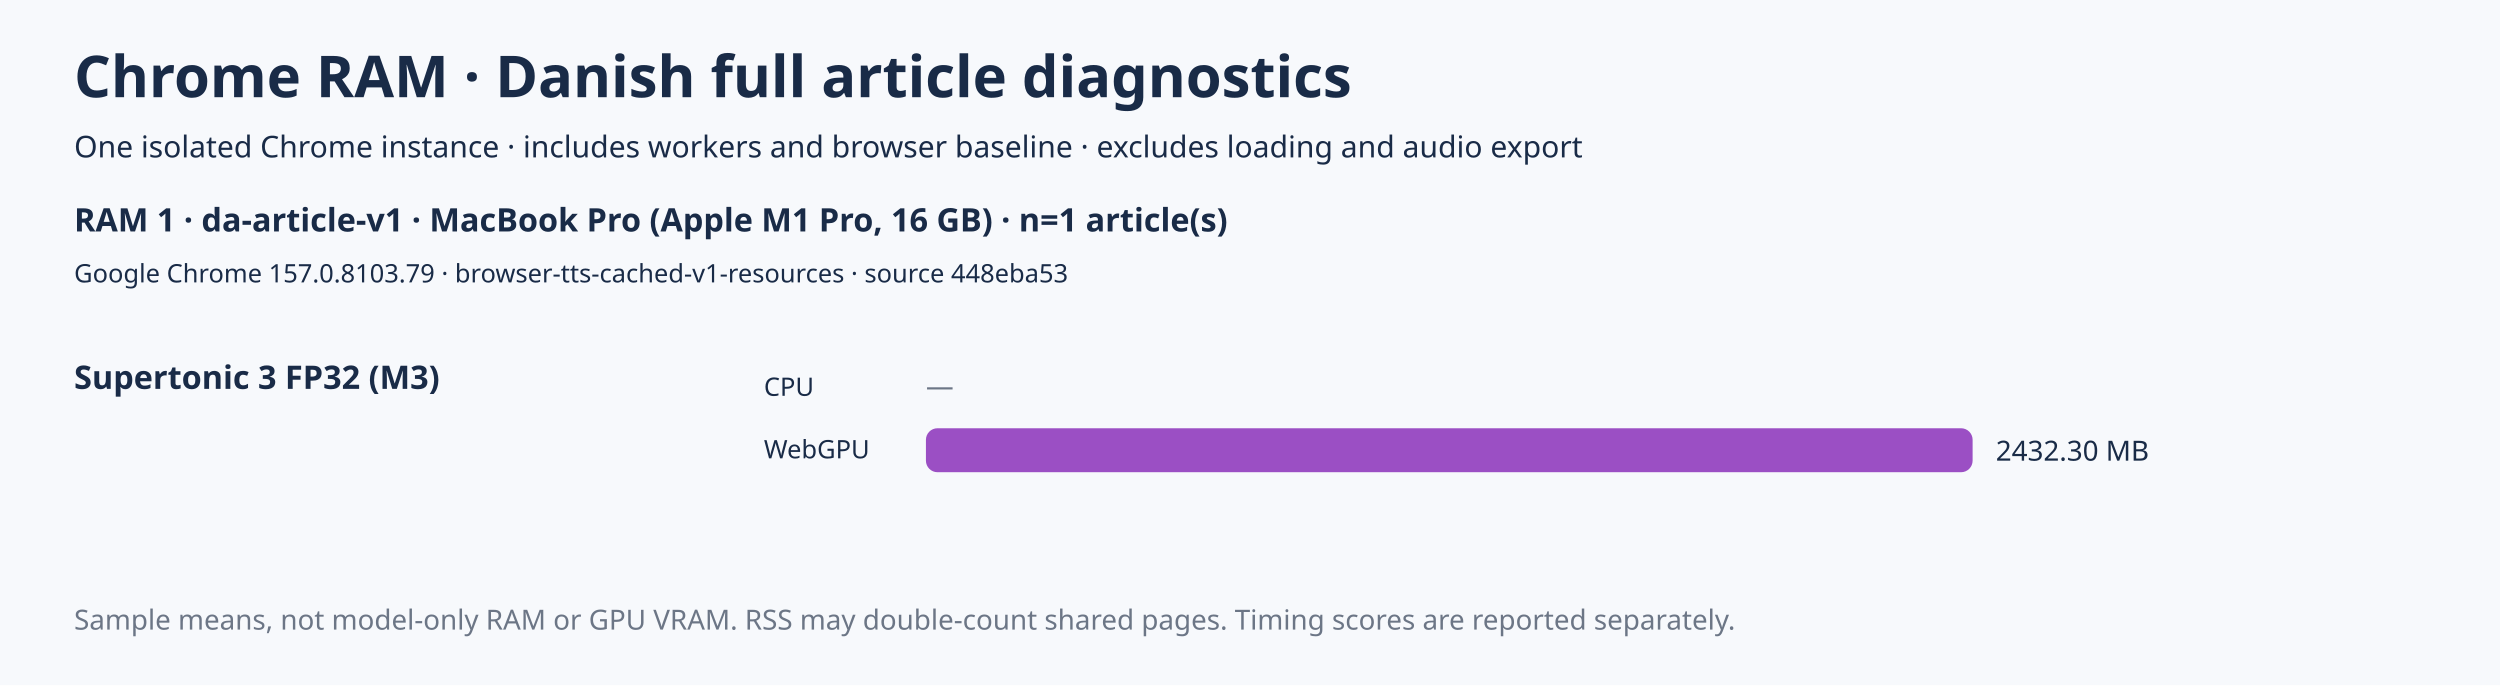
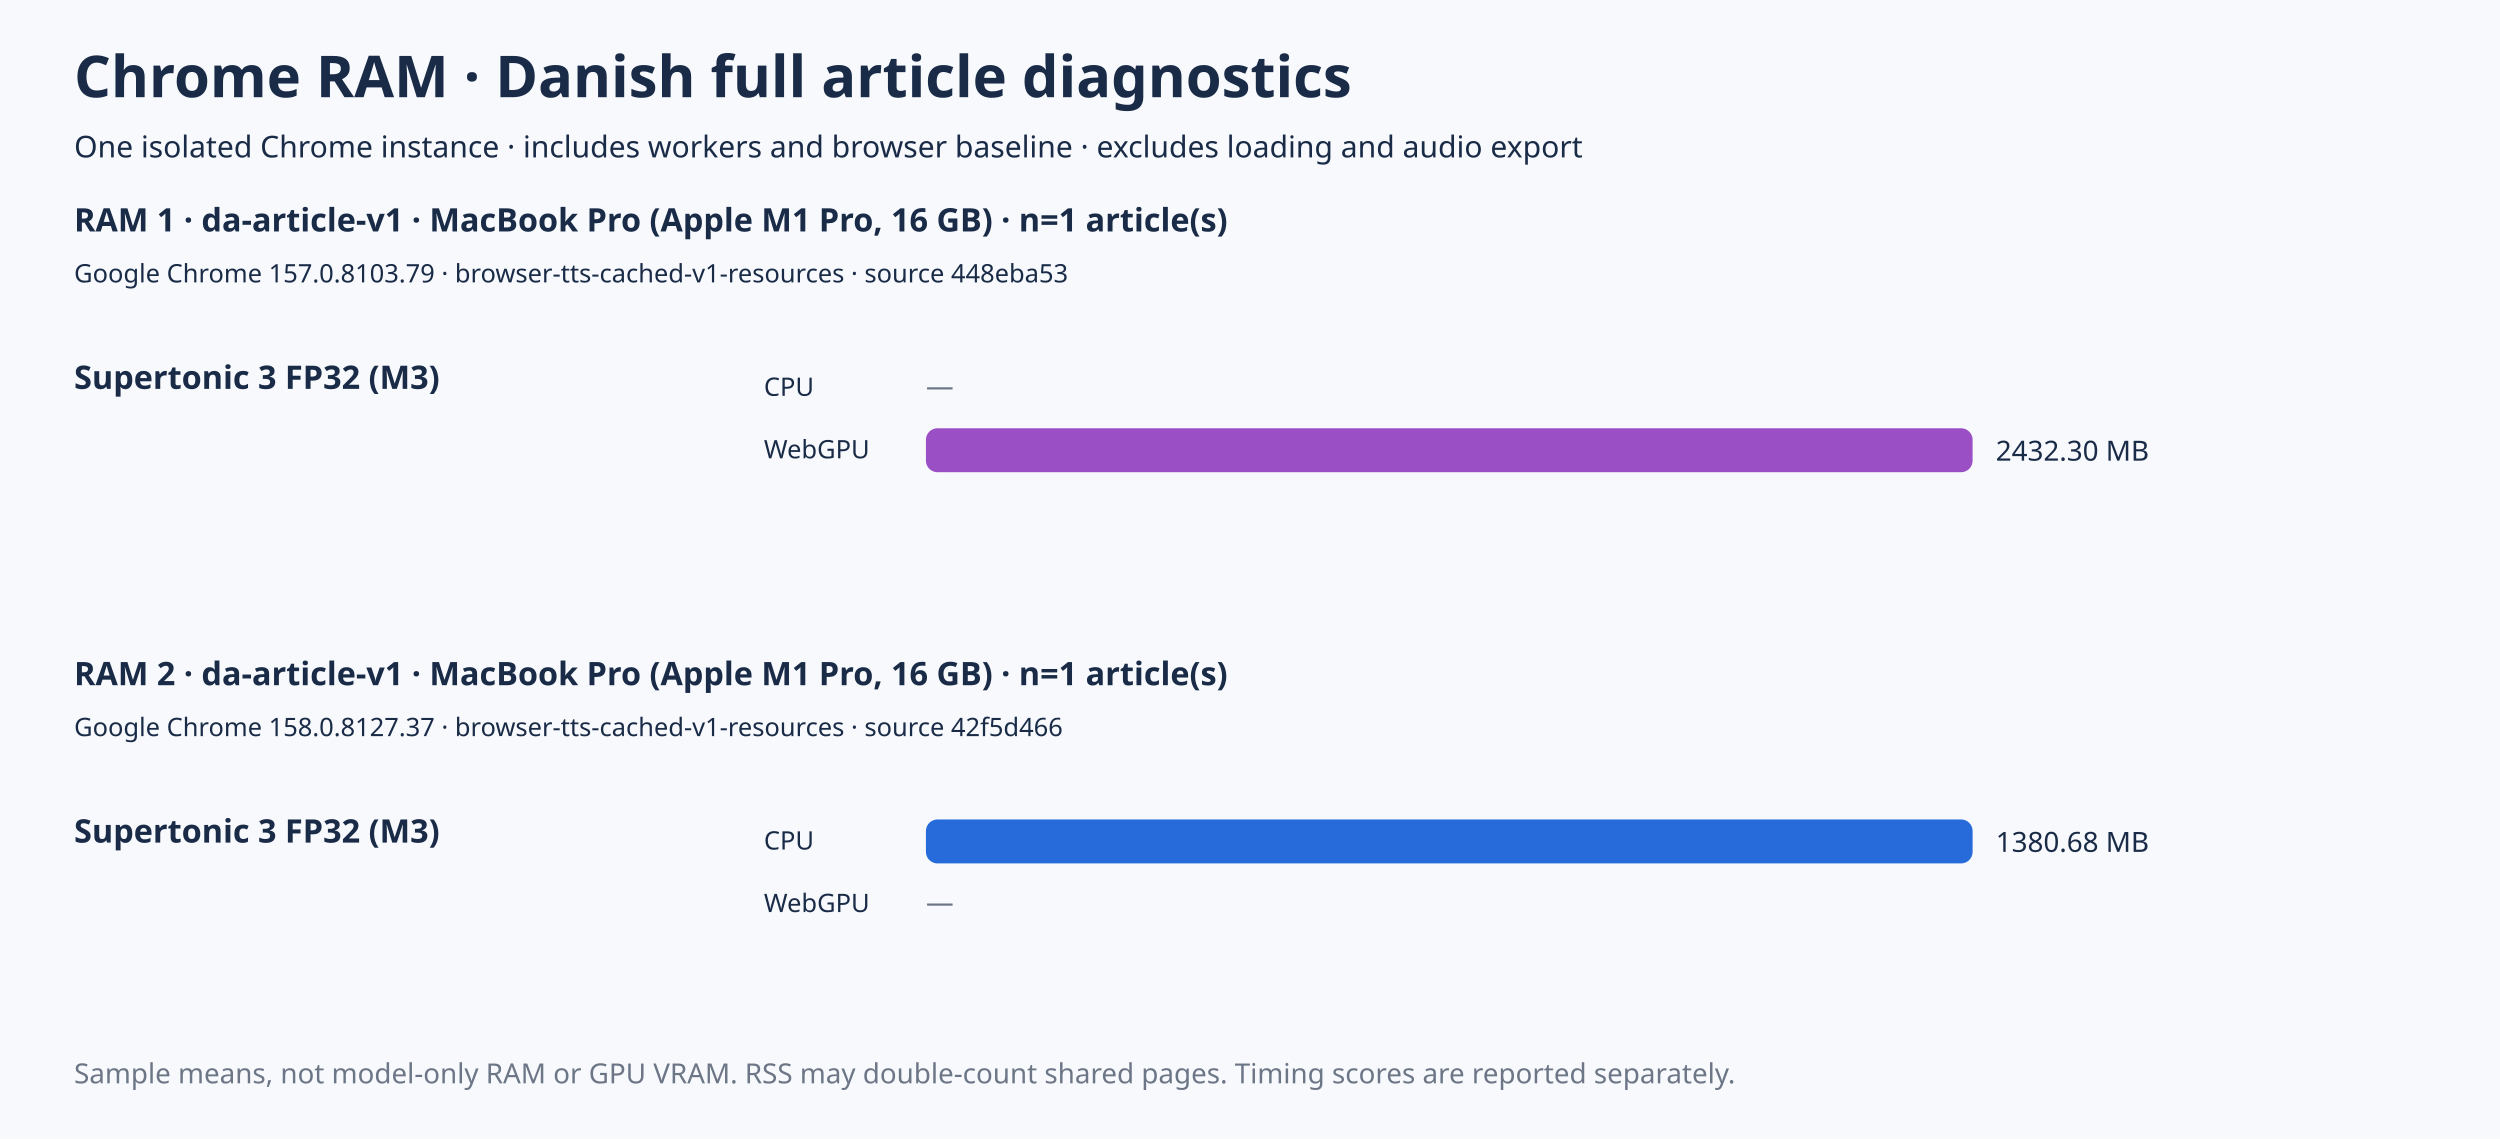
- <svg xmlns="http://www.w3.org/2000/svg" width="1080" height="296" viewBox="0 0 1080 296" role="img" aria-labelledby="title desc">
+ <svg xmlns="http://www.w3.org/2000/svg" width="1080" height="492" viewBox="0 0 1080 492" role="img" aria-labelledby="title desc">
  <rect width="100%" height="100%" fill="#f7f9fc" />
  <g font-family="system-ui,sans-serif" fill="#192b47">
    <text x="32" y="42" font-size="25" font-weight="700">Chrome RAM · Danish full article diagnostics</text>
    <text x="32" y="68" font-size="13">One isolated Chrome instance · includes workers and browser baseline · excludes loading and audio export</text>
    <text x="32" y="100" font-size="14" font-weight="700">RAM 1 · da-article-v1 · MacBook Pro (Apple M1 Pro, 16 GB) · n=1 article(s)</text>
    <text x="32" y="122" font-size="11">Google Chrome 157.0.8103.79 · browser-tts-cached-v1-resources · source 448eba53</text>
    <text x="32" y="168" font-size="14" font-weight="600">Supertonic 3 FP32 (M3)</text>
    <text x="330" y="171" font-size="11">CPU</text>
    <text x="400" y="171" font-size="12" fill="#6c7686">—</text>
    <text x="330" y="198" font-size="11">WebGPU</text>
    <rect x="400" y="185" width="452.17" height="19" rx="5" fill="#9b4fc4" />
    <text x="862.17" y="199" font-size="12">2432.30 MB</text>
-     <text x="32" y="272" font-size="12" fill="#6c7686">Sample means, not model-only RAM or GPU VRAM. RSS may double-count shared pages. Timing scores are reported separately.</text>
+     <text x="32" y="296" font-size="14" font-weight="700">RAM 2 · da-article-v1 · MacBook Pro (Apple M1 Pro, 16 GB) · n=1 article(s)</text>
+     <text x="32" y="318" font-size="11">Google Chrome 158.0.8127.37 · browser-tts-cached-v1-resources · source 42f5d466</text>
+     <text x="32" y="364" font-size="14" font-weight="600">Supertonic 3 FP32 (M3)</text>
+     <text x="330" y="367" font-size="11">CPU</text>
+     <rect x="400" y="354" width="452.17" height="19" rx="5" fill="#276bdb" />
+     <text x="862.17" y="368" font-size="12">1380.68 MB</text>
+     <text x="330" y="394" font-size="11">WebGPU</text>
+     <text x="400" y="394" font-size="12" fill="#6c7686">—</text>
+     <text x="32" y="468" font-size="12" fill="#6c7686">Sample means, not model-only RAM or GPU VRAM. RSS may double-count shared pages. Timing scores are reported separately.</text>
  </g>
</svg>
